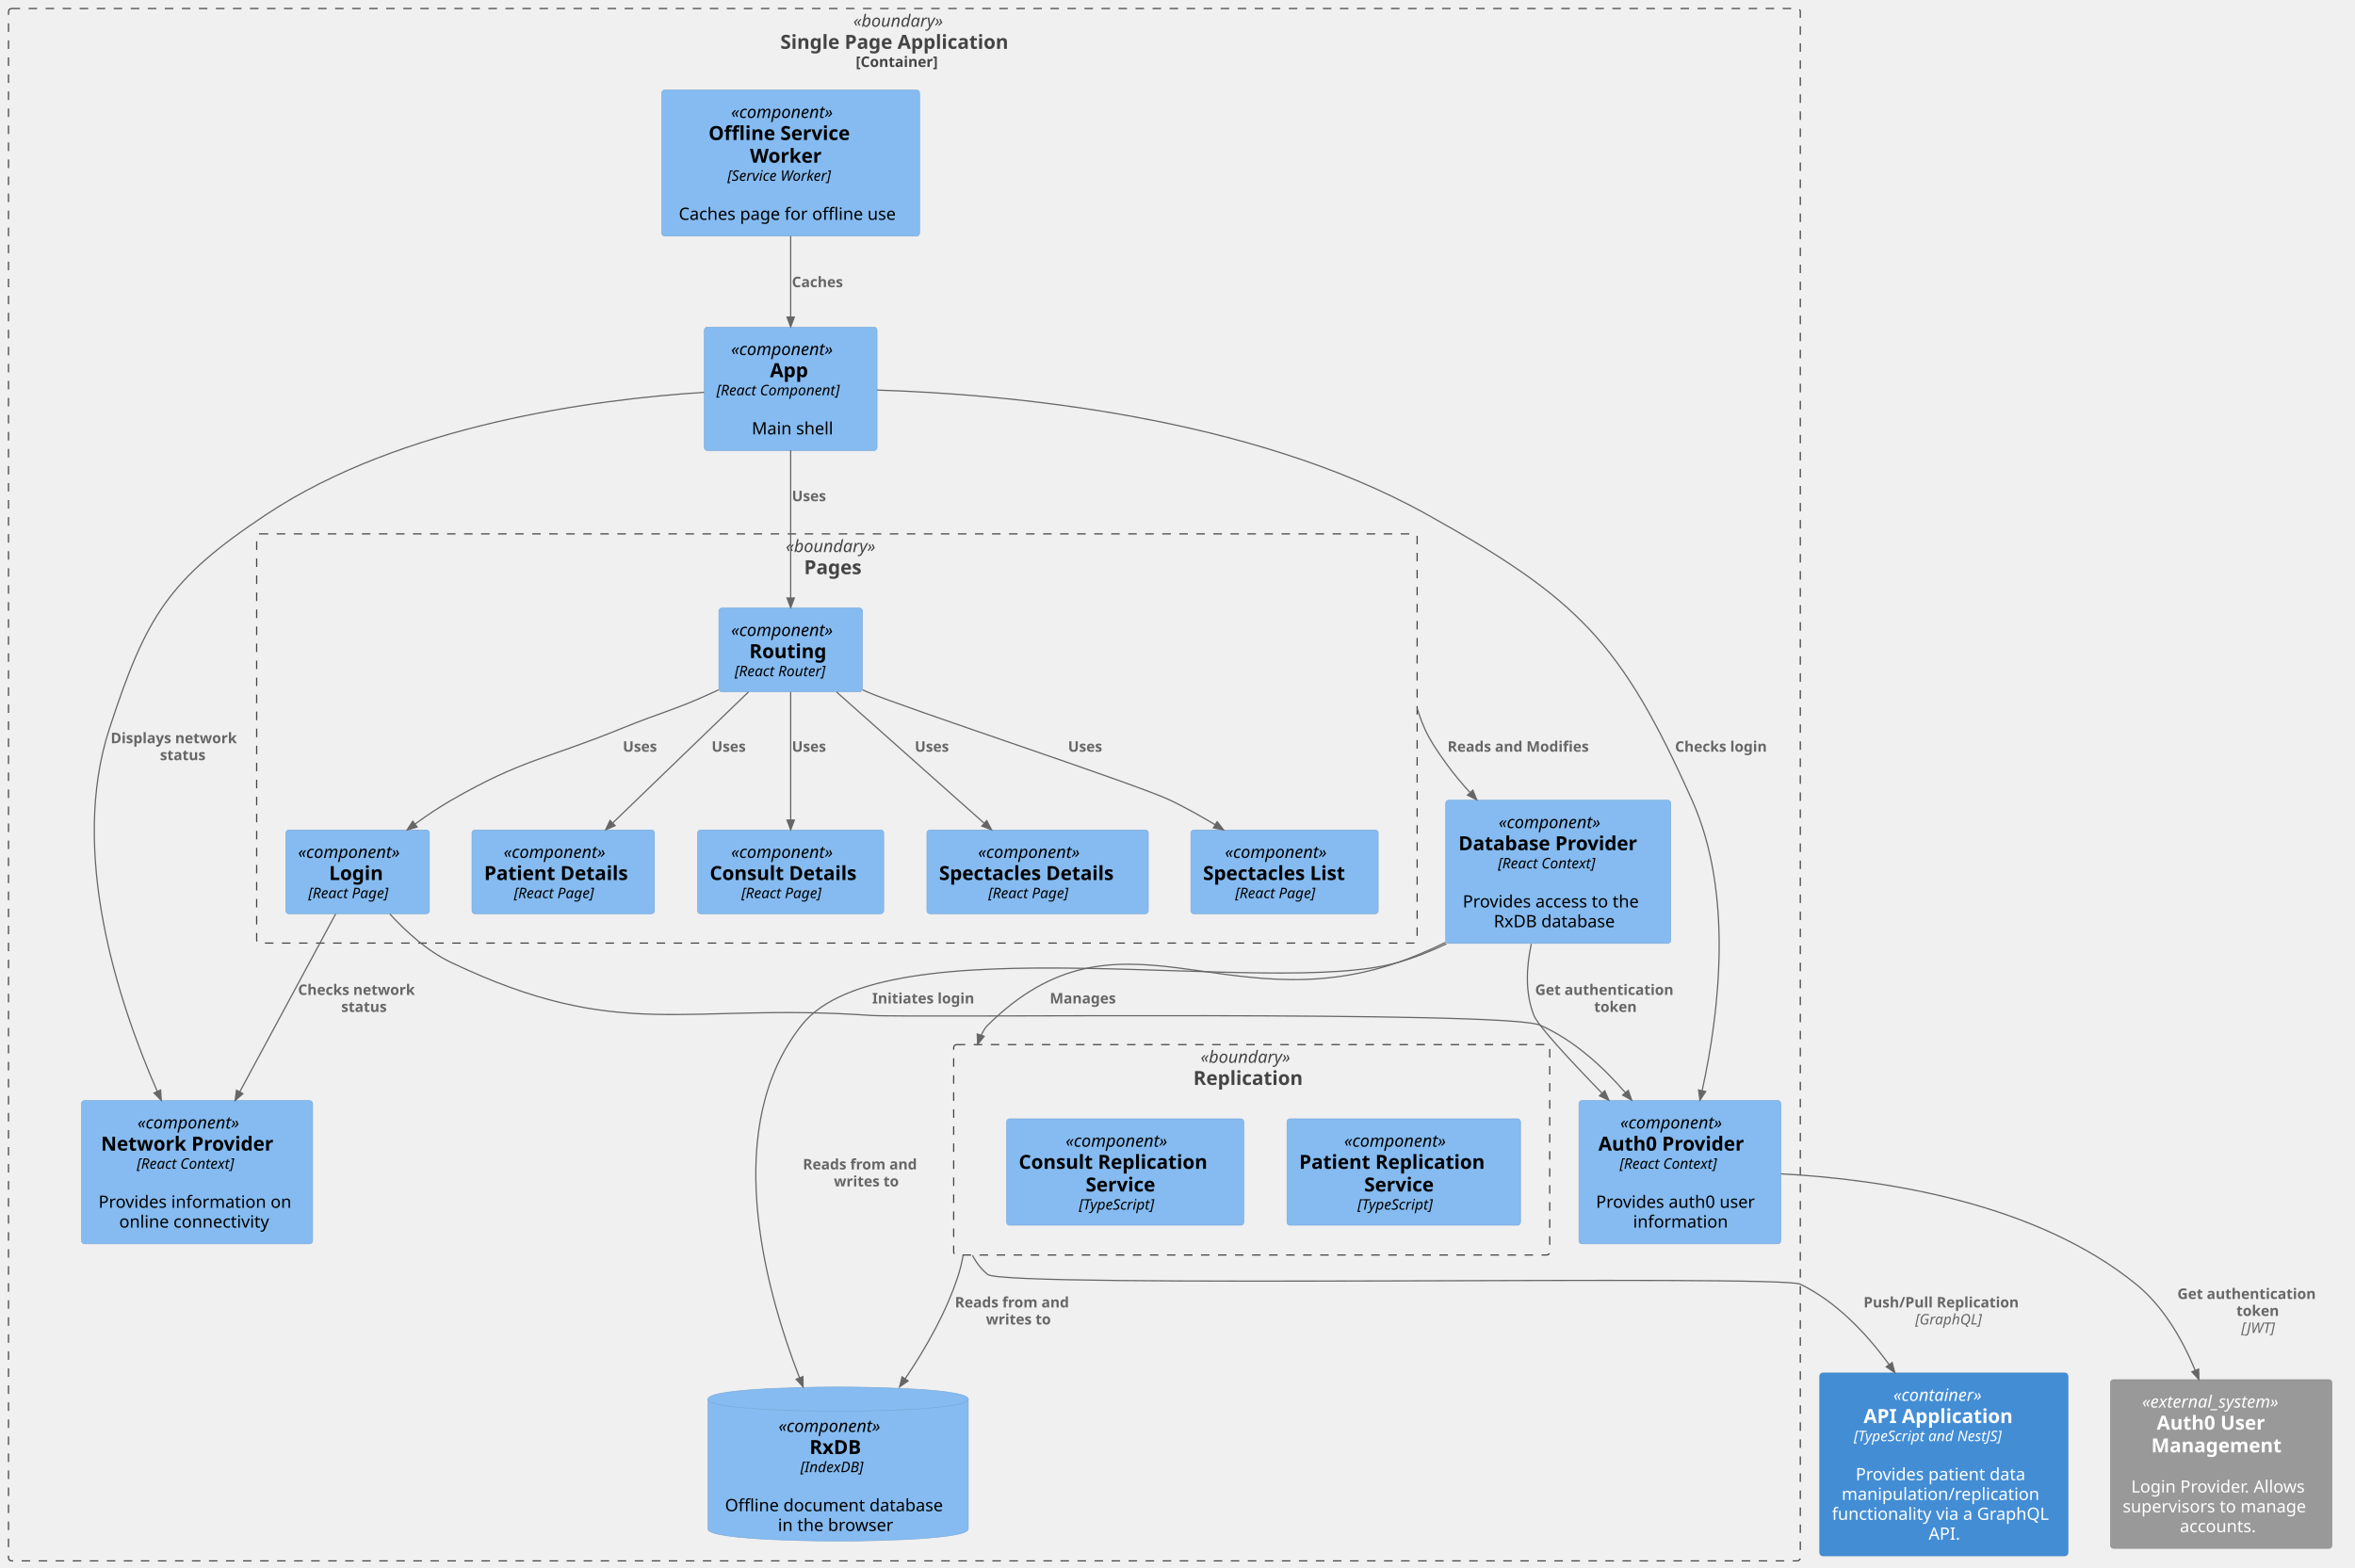
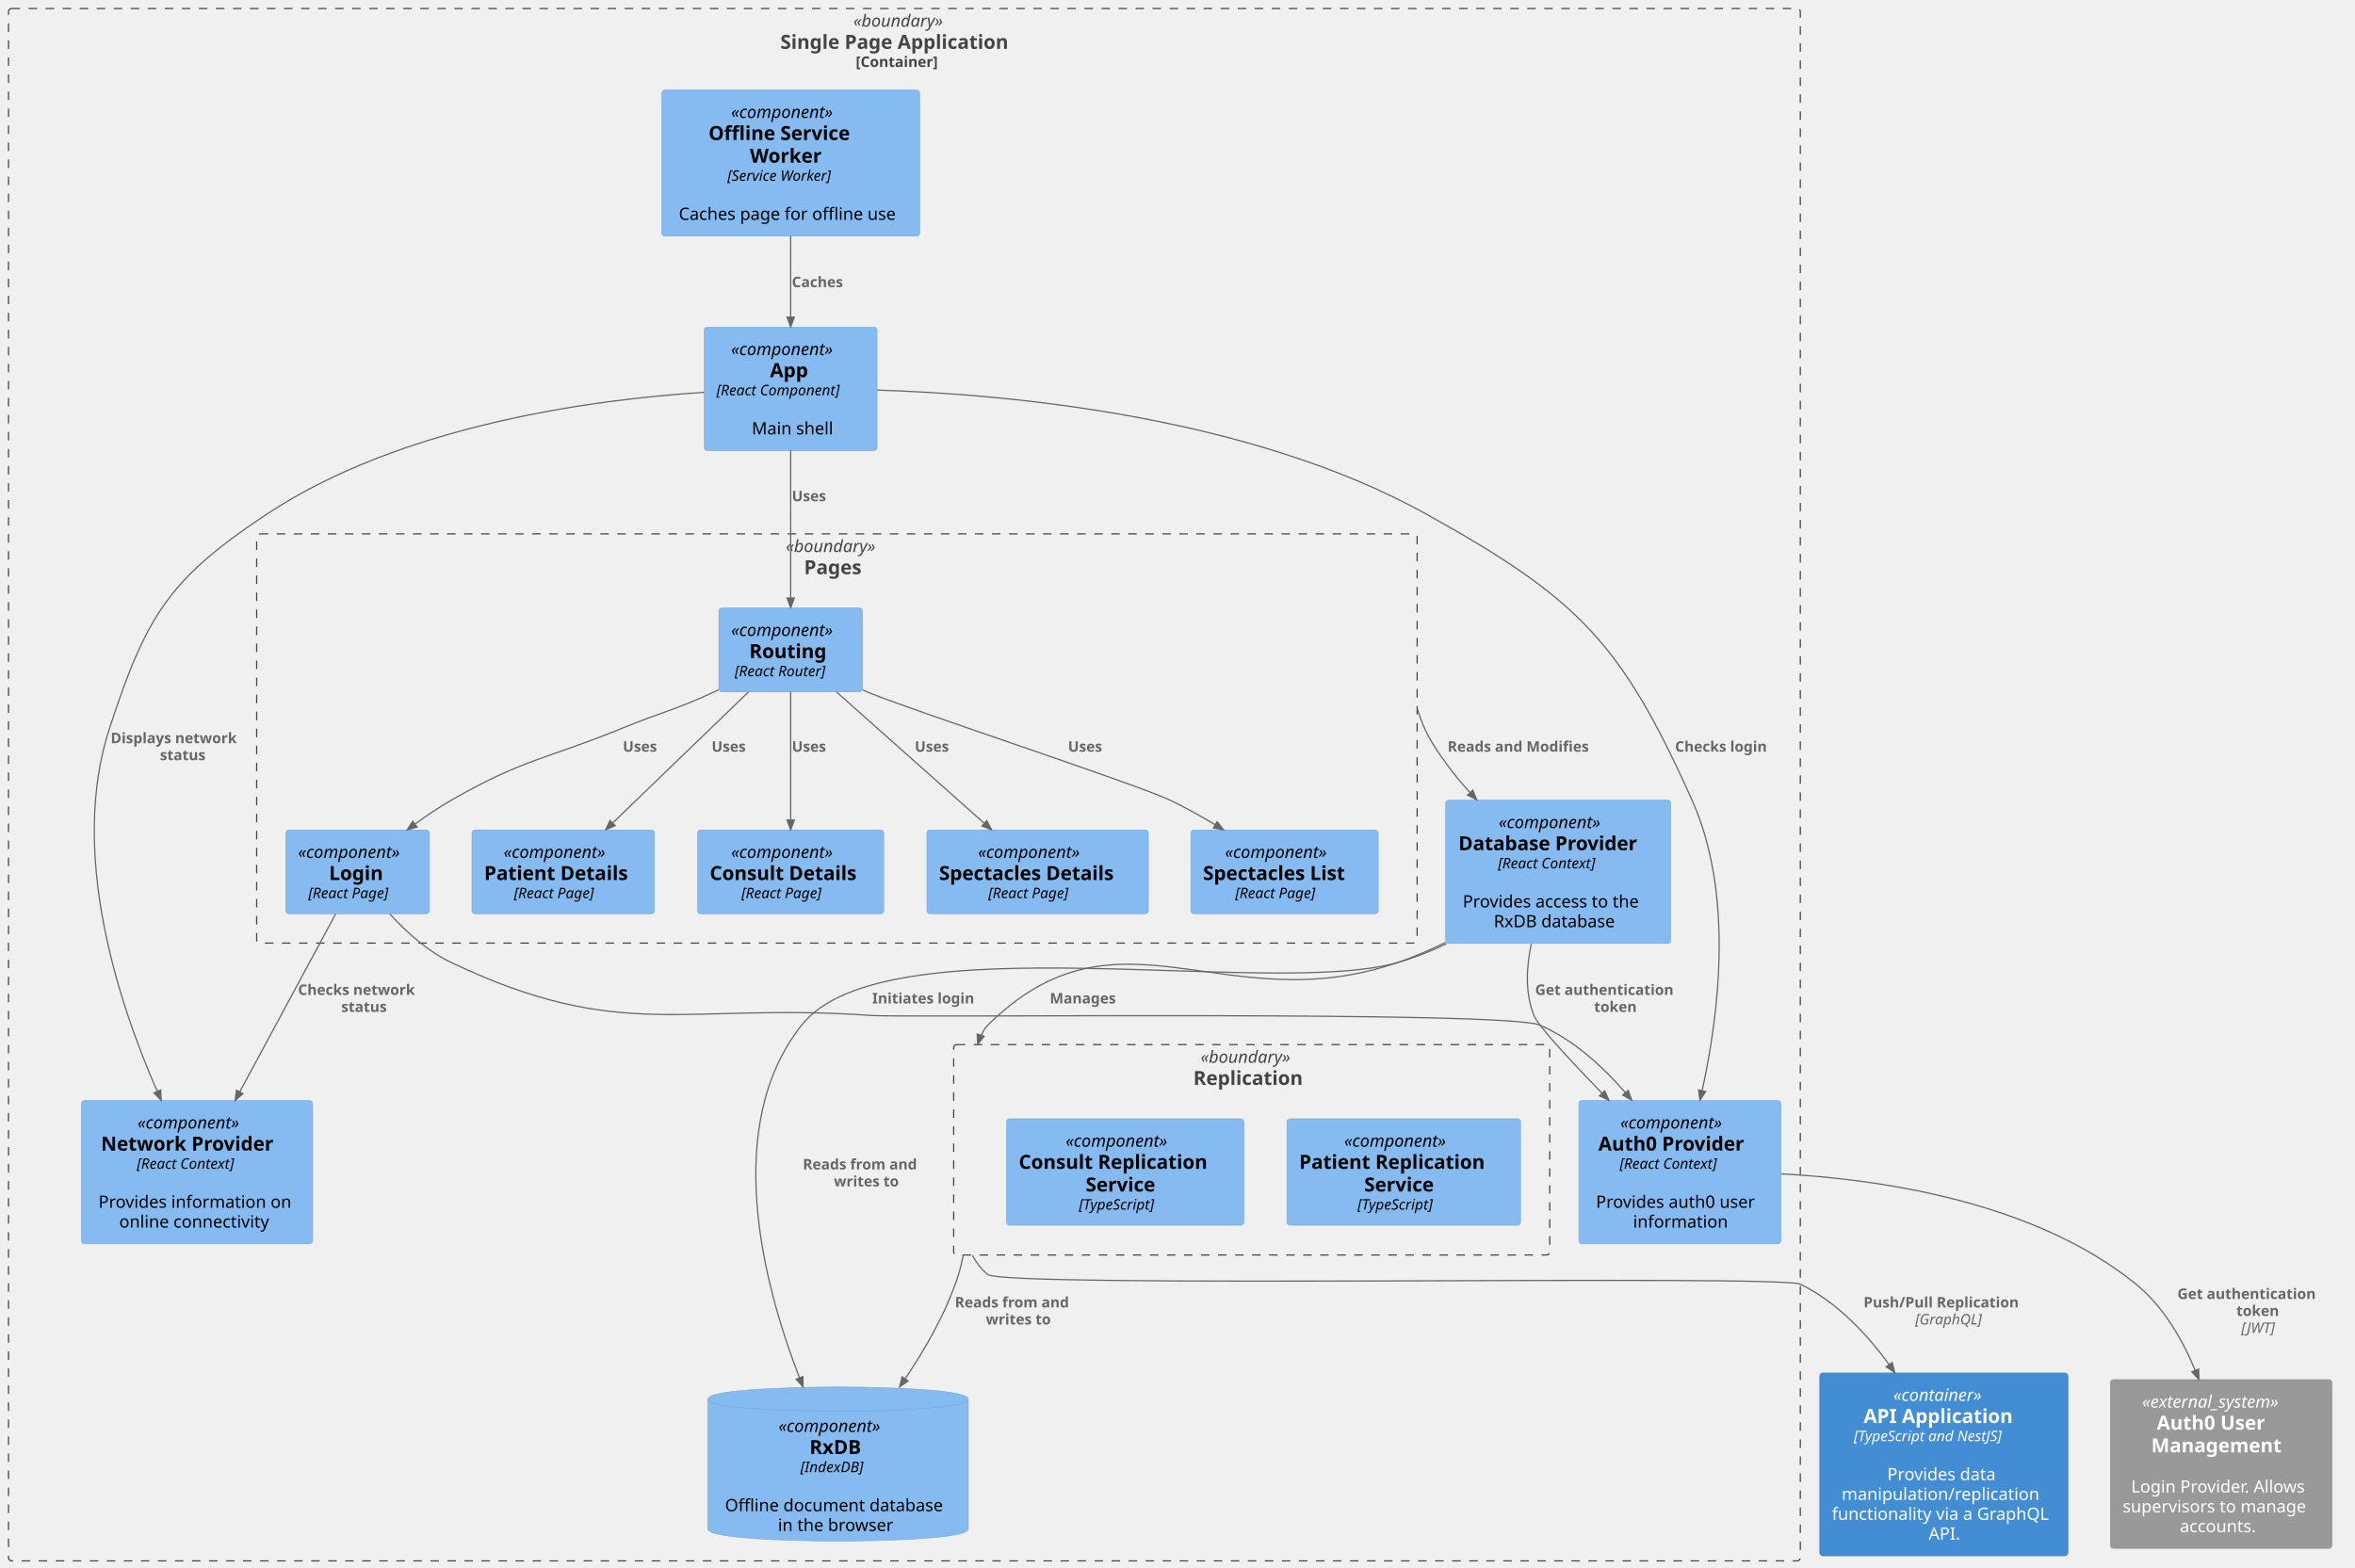
<svg xmlns="http://www.w3.org/2000/svg" contentStyleType="text/css" height="1289px" preserveAspectRatio="none" style="width:1936px;height:1289px;background:#FFFFFF;" version="1.1" viewBox="0 0 1936 1289" width="1936px" zoomAndPan="magnify">
  <defs />
  <g>
    <g id="cluster_spa">
      <rect height="1276.5" rx="2.5" ry="2.5" style="stroke:#444444;stroke-width:1.0;fill:none;stroke-dasharray:7.0,7.0;" width="1473" x="7" y="7" />
      <text fill="#444444" font-family="sans-serif" font-size="14" font-style="italic" lengthAdjust="spacing" textLength="84" x="701.5" y="21.995">«boundary»</text>
      <text fill="#444444" font-family="sans-serif" font-size="16" font-weight="bold" lengthAdjust="spacing" textLength="204" x="641.5" y="40.148">Single Page Application</text>
      <text fill="#444444" font-family="sans-serif" font-size="12" font-weight="bold" lengthAdjust="spacing" textLength="80" x="703.5" y="55.06">[Container]</text>
    </g>
    <g id="cluster_pages">
      <rect height="336.5" rx="2.5" ry="2.5" style="stroke:#444444;stroke-width:1.0;fill:none;stroke-dasharray:7.0,7.0;" width="954" x="211" y="439" />
      <text fill="#444444" font-family="sans-serif" font-size="14" font-style="italic" lengthAdjust="spacing" textLength="84" x="646" y="453.995">«boundary»</text>
      <text fill="#444444" font-family="sans-serif" font-size="16" font-weight="bold" lengthAdjust="spacing" textLength="54" x="661" y="472.148">Pages</text>
    </g>
    <g id="cluster_repl">
      <rect height="173" rx="2.5" ry="2.5" style="stroke:#444444;stroke-width:1.0;fill:none;stroke-dasharray:7.0,7.0;" width="490" x="784" y="859" />
      <text fill="#444444" font-family="sans-serif" font-size="14" font-style="italic" lengthAdjust="spacing" textLength="84" x="987" y="873.995">«boundary»</text>
      <text fill="#444444" font-family="sans-serif" font-size="16" font-weight="bold" lengthAdjust="spacing" textLength="96" x="981" y="892.148">Replication</text>
    </g>
    <g id="elem_sw">
      <rect fill="#85BBF0" height="120.109" rx="2.5" ry="2.5" style="stroke:#78A8D8;stroke-width:0.5;" width="212" x="544" y="74" />
      <text fill="#000000" font-family="sans-serif" font-size="14" font-style="italic" lengthAdjust="spacing" textLength="98" x="601" y="96.995">«component»</text>
      <text fill="#000000" font-family="sans-serif" font-size="16" font-weight="bold" lengthAdjust="spacing" textLength="129" x="582.5" y="115.148">Offline Service</text>
      <text fill="#000000" font-family="sans-serif" font-size="16" font-weight="bold" lengthAdjust="spacing" textLength="67" x="616.5" y="133.773">Worker</text>
      <text fill="#000000" font-family="sans-serif" font-size="12" font-style="italic" lengthAdjust="spacing" textLength="104" x="598" y="148.685">[Service Worker]</text>
      <text fill="#000000" font-family="sans-serif" font-size="14" lengthAdjust="spacing" textLength="4" x="648" y="164.511"> </text>
      <text fill="#000000" font-family="sans-serif" font-size="14" lengthAdjust="spacing" textLength="188" x="558" y="180.808">Caches page for offline use</text>
    </g>
    <g id="elem_netProvider">
      <rect fill="#85BBF0" height="117.781" rx="2.5" ry="2.5" style="stroke:#78A8D8;stroke-width:0.5;" width="190" x="67" y="905" />
      <text fill="#000000" font-family="sans-serif" font-size="14" font-style="italic" lengthAdjust="spacing" textLength="98" x="113" y="927.995">«component»</text>
      <text fill="#000000" font-family="sans-serif" font-size="16" font-weight="bold" lengthAdjust="spacing" textLength="158" x="83" y="946.148">Network Provider</text>
      <text fill="#000000" font-family="sans-serif" font-size="12" font-style="italic" lengthAdjust="spacing" textLength="99" x="112.5" y="961.061">[React Context]</text>
      <text fill="#000000" font-family="sans-serif" font-size="14" lengthAdjust="spacing" textLength="4" x="160" y="976.886"> </text>
      <text fill="#000000" font-family="sans-serif" font-size="14" lengthAdjust="spacing" textLength="162" x="81" y="993.183">Provides information on</text>
      <text fill="#000000" font-family="sans-serif" font-size="14" lengthAdjust="spacing" textLength="128" x="98" y="1009.48">online connectivity</text>
    </g>
    <g id="elem_auth0Provider">
      <rect fill="#85BBF0" height="117.781" rx="2.5" ry="2.5" style="stroke:#78A8D8;stroke-width:0.5;" width="166" x="1298" y="905" />
      <text fill="#000000" font-family="sans-serif" font-size="14" font-style="italic" lengthAdjust="spacing" textLength="98" x="1332" y="927.995">«component»</text>
      <text fill="#000000" font-family="sans-serif" font-size="16" font-weight="bold" lengthAdjust="spacing" textLength="134" x="1314" y="946.148">Auth0 Provider</text>
      <text fill="#000000" font-family="sans-serif" font-size="12" font-style="italic" lengthAdjust="spacing" textLength="99" x="1331.5" y="961.061">[React Context]</text>
      <text fill="#000000" font-family="sans-serif" font-size="14" lengthAdjust="spacing" textLength="4" x="1379" y="976.886"> </text>
      <text fill="#000000" font-family="sans-serif" font-size="14" lengthAdjust="spacing" textLength="138" x="1312" y="993.183">Provides auth0 user</text>
      <text fill="#000000" font-family="sans-serif" font-size="14" lengthAdjust="spacing" textLength="77" x="1342.5" y="1009.48">information</text>
    </g>
    <g id="elem_databaseProvider">
      <rect fill="#85BBF0" height="117.781" rx="2.5" ry="2.5" style="stroke:#78A8D8;stroke-width:0.5;" width="185" x="1188.5" y="658" />
      <text fill="#000000" font-family="sans-serif" font-size="14" font-style="italic" lengthAdjust="spacing" textLength="98" x="1232" y="680.995">«component»</text>
      <text fill="#000000" font-family="sans-serif" font-size="16" font-weight="bold" lengthAdjust="spacing" textLength="164" x="1199" y="699.148">Database Provider</text>
      <text fill="#000000" font-family="sans-serif" font-size="12" font-style="italic" lengthAdjust="spacing" textLength="99" x="1231.5" y="714.061">[React Context]</text>
      <text fill="#000000" font-family="sans-serif" font-size="14" lengthAdjust="spacing" textLength="4" x="1279" y="729.886"> </text>
      <text fill="#000000" font-family="sans-serif" font-size="14" lengthAdjust="spacing" textLength="157" x="1202.5" y="746.183">Provides access to the</text>
      <text fill="#000000" font-family="sans-serif" font-size="14" lengthAdjust="spacing" textLength="106" x="1228" y="762.48">RxDB database</text>
    </g>
    <g id="elem_app">
      <rect fill="#85BBF0" height="101.484" rx="2.5" ry="2.5" style="stroke:#78A8D8;stroke-width:0.5;" width="142" x="579" y="269" />
      <text fill="#000000" font-family="sans-serif" font-size="14" font-style="italic" lengthAdjust="spacing" textLength="98" x="601" y="291.995">«component»</text>
      <text fill="#000000" font-family="sans-serif" font-size="16" font-weight="bold" lengthAdjust="spacing" textLength="34" x="633" y="310.148">App</text>
      <text fill="#000000" font-family="sans-serif" font-size="12" font-style="italic" lengthAdjust="spacing" textLength="122" x="589" y="325.06">[React Component]</text>
      <text fill="#000000" font-family="sans-serif" font-size="14" lengthAdjust="spacing" textLength="4" x="648" y="340.886"> </text>
      <text fill="#000000" font-family="sans-serif" font-size="14" lengthAdjust="spacing" textLength="68" x="618" y="357.183">Main shell</text>
    </g>
    <g id="elem_rxdb">
      <path d="M582,1150.5 C582,1140.5 689,1140.5 689,1140.5 C689,1140.5 796,1140.5 796,1150.5 L796,1257.281 C796,1267.281 689,1267.281 689,1267.281 C689,1267.281 582,1267.281 582,1257.281 L582,1150.5 " fill="#85BBF0" style="stroke:#78A8D8;stroke-width:0.5;" />
      <path d="M582,1150.5 C582,1160.5 689,1160.5 689,1160.5 C689,1160.5 796,1160.5 796,1150.5 " fill="none" style="stroke:#78A8D8;stroke-width:0.5;" />
      <text fill="#000000" font-family="sans-serif" font-size="14" font-style="italic" lengthAdjust="spacing" textLength="98" x="640" y="1177.495">«component»</text>
      <text fill="#000000" font-family="sans-serif" font-size="16" font-weight="bold" lengthAdjust="spacing" textLength="47" x="665.5" y="1195.648">RxDB</text>
      <text fill="#000000" font-family="sans-serif" font-size="12" font-style="italic" lengthAdjust="spacing" textLength="62" x="658" y="1210.561">[IndexDB]</text>
      <text fill="#000000" font-family="sans-serif" font-size="14" lengthAdjust="spacing" textLength="4" x="687" y="1226.386"> </text>
      <text fill="#000000" font-family="sans-serif" font-size="14" lengthAdjust="spacing" textLength="186" x="596" y="1242.683">Offline document database</text>
      <text fill="#000000" font-family="sans-serif" font-size="14" lengthAdjust="spacing" textLength="99" x="639.5" y="1258.979">in the browser</text>
    </g>
    <g id="elem_routing">
      <rect fill="#85BBF0" height="68.891" rx="2.5" ry="2.5" style="stroke:#78A8D8;stroke-width:0.5;" width="118" x="591" y="500" />
      <text fill="#000000" font-family="sans-serif" font-size="14" font-style="italic" lengthAdjust="spacing" textLength="98" x="601" y="522.995">«component»</text>
      <text fill="#000000" font-family="sans-serif" font-size="16" font-weight="bold" lengthAdjust="spacing" textLength="68" x="616" y="541.148">Routing</text>
      <text fill="#000000" font-family="sans-serif" font-size="12" font-style="italic" lengthAdjust="spacing" textLength="92" x="604" y="556.061">[React Router]</text>
    </g>
    <g id="elem_patientDetails">
      <rect fill="#85BBF0" height="68.891" rx="2.5" ry="2.5" style="stroke:#78A8D8;stroke-width:0.5;" width="150" x="388" y="682.5" />
      <text fill="#000000" font-family="sans-serif" font-size="14" font-style="italic" lengthAdjust="spacing" textLength="98" x="414" y="705.495">«component»</text>
      <text fill="#000000" font-family="sans-serif" font-size="16" font-weight="bold" lengthAdjust="spacing" textLength="130" x="398" y="723.648">Patient Details</text>
      <text fill="#000000" font-family="sans-serif" font-size="12" font-style="italic" lengthAdjust="spacing" textLength="81" x="422.5" y="738.561">[React Page]</text>
    </g>
    <g id="elem_consultDetails">
      <rect fill="#85BBF0" height="68.891" rx="2.5" ry="2.5" style="stroke:#78A8D8;stroke-width:0.5;" width="153" x="573.5" y="682.5" />
      <text fill="#000000" font-family="sans-serif" font-size="14" font-style="italic" lengthAdjust="spacing" textLength="98" x="601" y="705.495">«component»</text>
      <text fill="#000000" font-family="sans-serif" font-size="16" font-weight="bold" lengthAdjust="spacing" textLength="133" x="583.5" y="723.648">Consult Details</text>
      <text fill="#000000" font-family="sans-serif" font-size="12" font-style="italic" lengthAdjust="spacing" textLength="81" x="609.5" y="738.561">[React Page]</text>
    </g>
    <g id="elem_spectaclesDetails">
      <rect fill="#85BBF0" height="68.891" rx="2.5" ry="2.5" style="stroke:#78A8D8;stroke-width:0.5;" width="182" x="762" y="682.5" />
      <text fill="#000000" font-family="sans-serif" font-size="14" font-style="italic" lengthAdjust="spacing" textLength="98" x="804" y="705.495">«component»</text>
      <text fill="#000000" font-family="sans-serif" font-size="16" font-weight="bold" lengthAdjust="spacing" textLength="162" x="772" y="723.648">Spectacles Details</text>
      <text fill="#000000" font-family="sans-serif" font-size="12" font-style="italic" lengthAdjust="spacing" textLength="81" x="812.5" y="738.561">[React Page]</text>
    </g>
    <g id="elem_spectaclesList">
      <rect fill="#85BBF0" height="68.891" rx="2.5" ry="2.5" style="stroke:#78A8D8;stroke-width:0.5;" width="154" x="979" y="682.5" />
      <text fill="#000000" font-family="sans-serif" font-size="14" font-style="italic" lengthAdjust="spacing" textLength="98" x="1007" y="705.495">«component»</text>
      <text fill="#000000" font-family="sans-serif" font-size="16" font-weight="bold" lengthAdjust="spacing" textLength="134" x="989" y="723.648">Spectacles List</text>
      <text fill="#000000" font-family="sans-serif" font-size="12" font-style="italic" lengthAdjust="spacing" textLength="81" x="1015.5" y="738.561">[React Page]</text>
    </g>
    <g id="elem_login">
      <rect fill="#85BBF0" height="68.891" rx="2.5" ry="2.5" style="stroke:#78A8D8;stroke-width:0.5;" width="118" x="235" y="682.5" />
      <text fill="#000000" font-family="sans-serif" font-size="14" font-style="italic" lengthAdjust="spacing" textLength="98" x="245" y="705.495">«component»</text>
      <text fill="#000000" font-family="sans-serif" font-size="16" font-weight="bold" lengthAdjust="spacing" textLength="47" x="270.5" y="723.648">Login</text>
      <text fill="#000000" font-family="sans-serif" font-size="12" font-style="italic" lengthAdjust="spacing" textLength="81" x="253.5" y="738.561">[React Page]</text>
    </g>
    <g id="elem_patientReplication">
      <rect fill="#85BBF0" height="87.516" rx="2.5" ry="2.5" style="stroke:#78A8D8;stroke-width:0.5;" width="192" x="1058" y="920" />
      <text fill="#000000" font-family="sans-serif" font-size="14" font-style="italic" lengthAdjust="spacing" textLength="98" x="1105" y="942.995">«component»</text>
      <text fill="#000000" font-family="sans-serif" font-size="16" font-weight="bold" lengthAdjust="spacing" textLength="166" x="1068" y="961.148">Patient Replication</text>
      <text fill="#000000" font-family="sans-serif" font-size="16" font-weight="bold" lengthAdjust="spacing" textLength="65" x="1121.5" y="979.773">Service</text>
      <text fill="#000000" font-family="sans-serif" font-size="12" font-style="italic" lengthAdjust="spacing" textLength="76" x="1116" y="994.686">[TypeScript]</text>
    </g>
    <g id="elem_consultReplication">
      <rect fill="#85BBF0" height="87.516" rx="2.5" ry="2.5" style="stroke:#78A8D8;stroke-width:0.5;" width="195" x="827.5" y="920" />
      <text fill="#000000" font-family="sans-serif" font-size="14" font-style="italic" lengthAdjust="spacing" textLength="98" x="876" y="942.995">«component»</text>
      <text fill="#000000" font-family="sans-serif" font-size="16" font-weight="bold" lengthAdjust="spacing" textLength="169" x="837.5" y="961.148">Consult Replication</text>
      <text fill="#000000" font-family="sans-serif" font-size="16" font-weight="bold" lengthAdjust="spacing" textLength="65" x="892.5" y="979.773">Service</text>
      <text fill="#000000" font-family="sans-serif" font-size="12" font-style="italic" lengthAdjust="spacing" textLength="76" x="887" y="994.686">[TypeScript]</text>
    </g>
    <g id="elem_api">
      <rect fill="#438DD5" height="150.375" rx="2.5" ry="2.5" style="stroke:#3C7FC0;stroke-width:0.5;" width="204" x="1496" y="1129" />
      <text fill="#FFFFFF" font-family="sans-serif" font-size="14" font-style="italic" lengthAdjust="spacing" textLength="83" x="1556.5" y="1151.995">«container»</text>
      <text fill="#FFFFFF" font-family="sans-serif" font-size="16" font-weight="bold" lengthAdjust="spacing" textLength="132" x="1532" y="1170.148">API Application</text>
      <text fill="#FFFFFF" font-family="sans-serif" font-size="12" font-style="italic" lengthAdjust="spacing" textLength="148" x="1524" y="1185.061">[TypeScript and NestJS]</text>
      <text fill="#FFFFFF" font-family="sans-serif" font-size="14" lengthAdjust="spacing" textLength="4" x="1596" y="1200.886"> </text>
-       <text fill="#FFFFFF" font-family="sans-serif" font-size="14" lengthAdjust="spacing" textLength="145" x="1525.5" y="1217.183">Provides patient data</text>
+       <text fill="#FFFFFF" font-family="sans-serif" font-size="14" lengthAdjust="spacing" textLength="93" x="1551.5" y="1217.183">Provides data</text>
      <text fill="#FFFFFF" font-family="sans-serif" font-size="14" lengthAdjust="spacing" textLength="164" x="1514" y="1233.479">manipulation/replication</text>
      <text fill="#FFFFFF" font-family="sans-serif" font-size="14" lengthAdjust="spacing" textLength="180" x="1506" y="1249.776">functionality via a GraphQL</text>
      <text fill="#FFFFFF" font-family="sans-serif" font-size="14" lengthAdjust="spacing" textLength="25" x="1585.5" y="1266.073">API.</text>
    </g>
    <g id="elem_auth0">
      <rect fill="#999999" height="138.734" rx="2.5" ry="2.5" style="stroke:#8A8A8A;stroke-width:0.5;" width="182" x="1735" y="1134.5" />
      <text fill="#FFFFFF" font-family="sans-serif" font-size="14" font-style="italic" lengthAdjust="spacing" textLength="130" x="1761" y="1157.495">«external_system»</text>
      <text fill="#FFFFFF" font-family="sans-serif" font-size="16" font-weight="bold" lengthAdjust="spacing" textLength="100" x="1773" y="1175.648">Auth0 User</text>
      <text fill="#FFFFFF" font-family="sans-serif" font-size="16" font-weight="bold" lengthAdjust="spacing" textLength="115" x="1768.5" y="1194.273">Management</text>
      <text fill="#FFFFFF" font-family="sans-serif" font-size="14" lengthAdjust="spacing" textLength="4" x="1824" y="1211.042"> </text>
      <text fill="#FFFFFF" font-family="sans-serif" font-size="14" lengthAdjust="spacing" textLength="148" x="1752" y="1227.339">Login Provider. Allows</text>
      <text fill="#FFFFFF" font-family="sans-serif" font-size="14" lengthAdjust="spacing" textLength="158" x="1745" y="1243.636">supervisors to manage</text>
      <text fill="#FFFFFF" font-family="sans-serif" font-size="14" lengthAdjust="spacing" textLength="68" x="1792" y="1259.933">accounts.</text>
    </g>
    <g id="link_routing_patientDetails">
      <path d="M615.26,569.03 C583.74,599.45 537.24,644.34 503.93,676.5 " fill="none" id="routing-to-patientDetails" style="stroke:#666666;stroke-width:1.0;" />
      <polygon fill="#666666" points="497.87,682.35,505.705,678.943,501.533,674.631,497.87,682.35" style="stroke:#666666;stroke-width:1.0;" />
      <text fill="#666666" font-family="sans-serif" font-size="12" font-weight="bold" lengthAdjust="spacing" textLength="35" x="585" y="618.139">Uses</text>
    </g>
    <g id="link_routing_consultDetails">
      <path d="M650,569.03 C650,598.7 650,642.12 650,674.07 " fill="none" id="routing-to-consultDetails" style="stroke:#666666;stroke-width:1.0;" />
      <polygon fill="#666666" points="650,682.35,653,674.35,647,674.35,650,682.35" style="stroke:#666666;stroke-width:1.0;" />
      <text fill="#666666" font-family="sans-serif" font-size="12" font-weight="bold" lengthAdjust="spacing" textLength="35" x="651" y="618.139">Uses</text>
    </g>
    <g id="link_routing_login">
      <path d="M590.74,567.25 C589.48,567.85 588.24,568.43 587,569 C554.03,584.22 544.62,585.28 511,599 C448.48,624.51 429.52,624.32 371,658 C360.98,663.77 350.77,670.64 341.19,677.61 " fill="none" id="routing-to-login" style="stroke:#666666;stroke-width:1.0;" />
      <polygon fill="#666666" points="334.67,682.43,342.888,680.091,339.324,675.265,334.67,682.43" style="stroke:#666666;stroke-width:1.0;" />
      <text fill="#666666" font-family="sans-serif" font-size="12" font-weight="bold" lengthAdjust="spacing" textLength="35" x="512" y="618.139">Uses</text>
    </g>
    <g id="link_routing_spectaclesDetails">
      <path d="M687.71,569.03 C722.07,599.58 772.83,644.71 809.02,676.9 " fill="none" id="routing-to-spectaclesDetails" style="stroke:#666666;stroke-width:1.0;" />
      <polygon fill="#666666" points="815.15,682.35,811.168,674.79,807.179,679.273,815.15,682.35" style="stroke:#666666;stroke-width:1.0;" />
      <text fill="#666666" font-family="sans-serif" font-size="12" font-weight="bold" lengthAdjust="spacing" textLength="35" x="752" y="618.139">Uses</text>
    </g>
    <g id="link_routing_spectaclesList">
      <path d="M709.24,567.31 C710.5,567.88 711.75,568.45 713,569 C739.88,580.87 935.52,645.27 962,658 C974.28,663.9 986.99,671 998.93,678.17 " fill="none" id="routing-to-spectaclesList" style="stroke:#666666;stroke-width:1.0;" />
      <polygon fill="#666666" points="1005.87,682.39,1000.597,675.668,997.477,680.793,1005.87,682.39" style="stroke:#666666;stroke-width:1.0;" />
      <text fill="#666666" font-family="sans-serif" font-size="12" font-weight="bold" lengthAdjust="spacing" textLength="35" x="878" y="618.139">Uses</text>
    </g>
    <g id="link_app_auth0Provider">
      <path d="M721.13,320.77 C826.38,324.06 1026.9,341.62 1173,423 C1297.46,492.33 1332.77,527.98 1391,658 C1425.22,734.39 1413.39,832.66 1399.32,896.71 " fill="none" id="app-to-auth0Provider" style="stroke:#666666;stroke-width:1.0;" />
      <polygon fill="#666666" points="1397.51,904.73,1402.207,897.593,1396.356,896.264,1397.51,904.73" style="stroke:#666666;stroke-width:1.0;" />
      <text fill="#666666" font-family="sans-serif" font-size="12" font-weight="bold" lengthAdjust="spacing" textLength="89" x="1377" y="618.139">Checks login</text>
    </g>
    <g id="link_app_netProvider">
      <path d="M578.82,322.61 C488.18,328.42 330.03,349.32 219,423 C138.19,476.63 120.16,506.83 90,599 C56.73,700.66 96.91,823.58 129.26,897.41 " fill="none" id="app-to-netProvider" style="stroke:#666666;stroke-width:1.0;" />
      <polygon fill="#666666" points="132.56,904.84,132.06,896.311,126.575,898.742,132.56,904.84" style="stroke:#666666;stroke-width:1.0;" />
      <text fill="#666666" font-family="sans-serif" font-size="12" font-weight="bold" lengthAdjust="spacing" textLength="123" x="91" y="611.139">Displays network</text>
      <text fill="#666666" font-family="sans-serif" font-size="12" font-weight="bold" lengthAdjust="spacing" textLength="46" x="131.5" y="625.107">status</text>
    </g>
    <g id="link_app_routing">
      <path d="M650,370.17 C650,407.04 650,456.77 650,491.63 " fill="none" id="app-to-routing" style="stroke:#666666;stroke-width:1.0;" />
      <polygon fill="#666666" points="650,499.72,653,491.72,647,491.72,650,499.72" style="stroke:#666666;stroke-width:1.0;" />
      <text fill="#666666" font-family="sans-serif" font-size="12" font-weight="bold" lengthAdjust="spacing" textLength="35" x="651" y="412.139">Uses</text>
    </g>
    <g id="link_login_auth0Provider">
      <path d="M320.53,751.64 C334.01,766.34 351.64,782.3 371,791.5 C510.58,857.86 561.83,824.19 716,835 C746.48,837.14 1237.98,830.8 1266,843 C1293.33,854.9 1317.32,876.73 1336.23,898.54 " fill="none" id="login-to-auth0Provider" style="stroke:#666666;stroke-width:1.0;" />
      <polygon fill="#666666" points="1341.42,904.68,1338.555,896.631,1333.969,900.499,1341.42,904.68" style="stroke:#666666;stroke-width:1.0;" />
      <text fill="#666666" font-family="sans-serif" font-size="12" font-weight="bold" lengthAdjust="spacing" textLength="98" x="717" y="825.139">Initiates login</text>
    </g>
    <g id="link_login_netProvider">
      <path d="M275.92,751.55 C255.71,789.07 222.48,850.75 197.11,897.83 " fill="none" id="login-to-netProvider" style="stroke:#666666;stroke-width:1.0;" />
      <polygon fill="#666666" points="193.27,904.96,199.709,899.344,194.429,896.495,193.27,904.96" style="stroke:#666666;stroke-width:1.0;" />
      <text fill="#666666" font-family="sans-serif" font-size="12" font-weight="bold" lengthAdjust="spacing" textLength="113" x="245" y="818.139">Checks network</text>
      <text fill="#666666" font-family="sans-serif" font-size="12" font-weight="bold" lengthAdjust="spacing" textLength="46" x="280.5" y="832.107">status</text>
    </g>
    <g id="link_pages_databaseProvider">
      <path d="M1165.037,582.532 C1165.064,582.616 1165.091,582.701 1165.117,582.785 C1165.543,584.132 1165.963,585.426 1166.382,586.676 C1168.057,591.676 1169.713,595.974 1171.648,600.135 C1175.517,608.457 1180.505,616.235 1189,628 C1194.76,635.98 1201.3,643.85 1208.18,651.4 " fill="none" id="pages-to-databaseProvider" style="stroke:#666666;stroke-width:1.0;" />
      <polygon fill="#666666" points="1214.02,657.66,1210.752,649.766,1206.367,653.861,1214.02,657.66" style="stroke:#666666;stroke-width:1.0;" />
      <text fill="#666666" font-family="sans-serif" font-size="12" font-weight="bold" lengthAdjust="spacing" textLength="139" x="1190" y="618.139">Reads and Modifies</text>
    </g>
    <g id="link_databaseProvider_auth0Provider">
      <path d="M1258.87,776.12 C1254.73,795.33 1253.69,816.51 1261,835 C1264.31,843.36 1290.1,871.25 1316.93,898.87 " fill="none" id="databaseProvider-to-auth0Provider" style="stroke:#666666;stroke-width:1.0;" />
      <polygon fill="#666666" points="1322.66,904.75,1319.223,896.928,1314.927,901.116,1322.66,904.75" style="stroke:#666666;stroke-width:1.0;" />
      <text fill="#666666" font-family="sans-serif" font-size="12" font-weight="bold" lengthAdjust="spacing" textLength="134" x="1262" y="818.139">Get authentication</text>
      <text fill="#666666" font-family="sans-serif" font-size="12" font-weight="bold" lengthAdjust="spacing" textLength="41" x="1310.5" y="832.107">token</text>
    </g>
    <g id="link_databaseProvider_repl">
      <path d="M1188.44,774.86 C1175.52,781.21 1162.15,787 1149,791.5 C1005.65,840.58 919.86,736.59 812,843 C809.633,845.336 807.545,848.914 805.704,853.393 C805.244,854.513 804.799,855.689 804.369,856.916 C804.154,857.53 803.943,858.156 803.735,858.794 " fill="none" id="databaseProvider-to-repl" style="stroke:#666666;stroke-width:1.0;" />
      <polygon fill="#666666" points="803.735,858.794,809.062,852.114,803.356,850.259,803.735,858.794" style="stroke:#666666;stroke-width:1.0;" />
      <text fill="#666666" font-family="sans-serif" font-size="12" font-weight="bold" lengthAdjust="spacing" textLength="65" x="863" y="825.139">Manages</text>
    </g>
    <g id="link_databaseProvider_rxdb">
      <path d="M1189.23,776.04 C1176.13,782.24 1162.5,787.68 1149,791.5 C1043.65,821.31 726.96,757.16 659,843 C593.85,925.29 626.7,1053.84 657.26,1132.99 " fill="none" id="databaseProvider-to-rxdb" style="stroke:#666666;stroke-width:1.0;" />
      <polygon fill="#666666" points="660.21,1140.5,660.072,1131.957,654.489,1134.154,660.21,1140.5" style="stroke:#666666;stroke-width:1.0;" />
      <text fill="#666666" font-family="sans-serif" font-size="12" font-weight="bold" lengthAdjust="spacing" textLength="111" x="660" y="961.639">Reads from and</text>
      <text fill="#666666" font-family="sans-serif" font-size="12" font-weight="bold" lengthAdjust="spacing" textLength="64" x="685.5" y="975.607">writes to</text>
    </g>
    <g id="link_repl_rxdb">
      <path d="M791.769,1032.216 C791.721,1032.501 791.671,1032.785 791.621,1033.069 C791.52,1033.636 791.415,1034.203 791.308,1034.768 C790.445,1039.293 789.357,1043.739 788,1048 C778.4,1078.16 761.38,1108.21 744.14,1133.71 " fill="none" id="repl-to-rxdb" style="stroke:#666666;stroke-width:1.0;" />
      <polygon fill="#666666" points="739.52,1140.43,746.527,1135.541,741.585,1132.139,739.52,1140.43" style="stroke:#666666;stroke-width:1.0;" />
      <text fill="#666666" font-family="sans-serif" font-size="12" font-weight="bold" lengthAdjust="spacing" textLength="111" x="785" y="1075.139">Reads from and</text>
      <text fill="#666666" font-family="sans-serif" font-size="12" font-weight="bold" lengthAdjust="spacing" textLength="64" x="810.5" y="1089.107">writes to</text>
    </g>
    <g id="link_sw_app">
      <path d="M650,194.07 C650,215.34 650,239.31 650,260.5 " fill="none" id="sw-to-app" style="stroke:#666666;stroke-width:1.0;" />
      <polygon fill="#666666" points="650,268.77,653,260.77,647,260.77,650,268.77" style="stroke:#666666;stroke-width:1.0;" />
      <text fill="#666666" font-family="sans-serif" font-size="12" font-weight="bold" lengthAdjust="spacing" textLength="51" x="651" y="236.139">Caches</text>
    </g>
    <g id="link_repl_api">
      <path d="M799.482,1032.237 C799.547,1032.366 799.613,1032.494 799.68,1032.622 C799.813,1032.879 799.947,1033.134 800.084,1033.388 C800.357,1033.895 800.638,1034.398 800.926,1034.897 C801.501,1035.893 802.107,1036.869 802.745,1037.823 C805.295,1041.637 808.35,1045.089 812,1048 C826.51,1059.57 1463.32,1047.88 1480,1056 C1509.57,1070.4 1534.1,1096.14 1553,1122.11 " fill="none" id="repl-to-api" style="stroke:#666666;stroke-width:1.0;" />
      <polygon fill="#666666" points="1557.68,1128.7,1555.5,1120.439,1550.606,1123.909,1557.68,1128.7" style="stroke:#666666;stroke-width:1.0;" />
      <text fill="#666666" font-family="sans-serif" font-size="12" font-weight="bold" lengthAdjust="spacing" textLength="148" x="1532" y="1075.139">Push/Pull Replication</text>
      <text fill="#666666" font-family="sans-serif" font-size="12" font-style="italic" lengthAdjust="spacing" textLength="63" x="1574.5" y="1089.107">[GraphQL]</text>
    </g>
    <g id="link_auth0Provider_auth0">
      <path d="M1464.17,965.26 C1546.72,969.71 1672.67,988.31 1756,1056 C1778.27,1074.09 1793.88,1100.93 1804.61,1126.75 " fill="none" id="auth0Provider-to-auth0" style="stroke:#666666;stroke-width:1.0;" />
      <polygon fill="#666666" points="1807.65,1134.36,1807.464,1125.818,1801.893,1128.046,1807.65,1134.36" style="stroke:#666666;stroke-width:1.0;" />
      <text fill="#666666" font-family="sans-serif" font-size="12" font-weight="bold" lengthAdjust="spacing" textLength="134" x="1790" y="1068.139">Get authentication</text>
      <text fill="#666666" font-family="sans-serif" font-size="12" font-weight="bold" lengthAdjust="spacing" textLength="41" x="1838.5" y="1082.107">token</text>
      <text fill="#666666" font-family="sans-serif" font-size="12" font-style="italic" lengthAdjust="spacing" textLength="33" x="1842.5" y="1096.076">[JWT]</text>
    </g>
  </g>
</svg>
